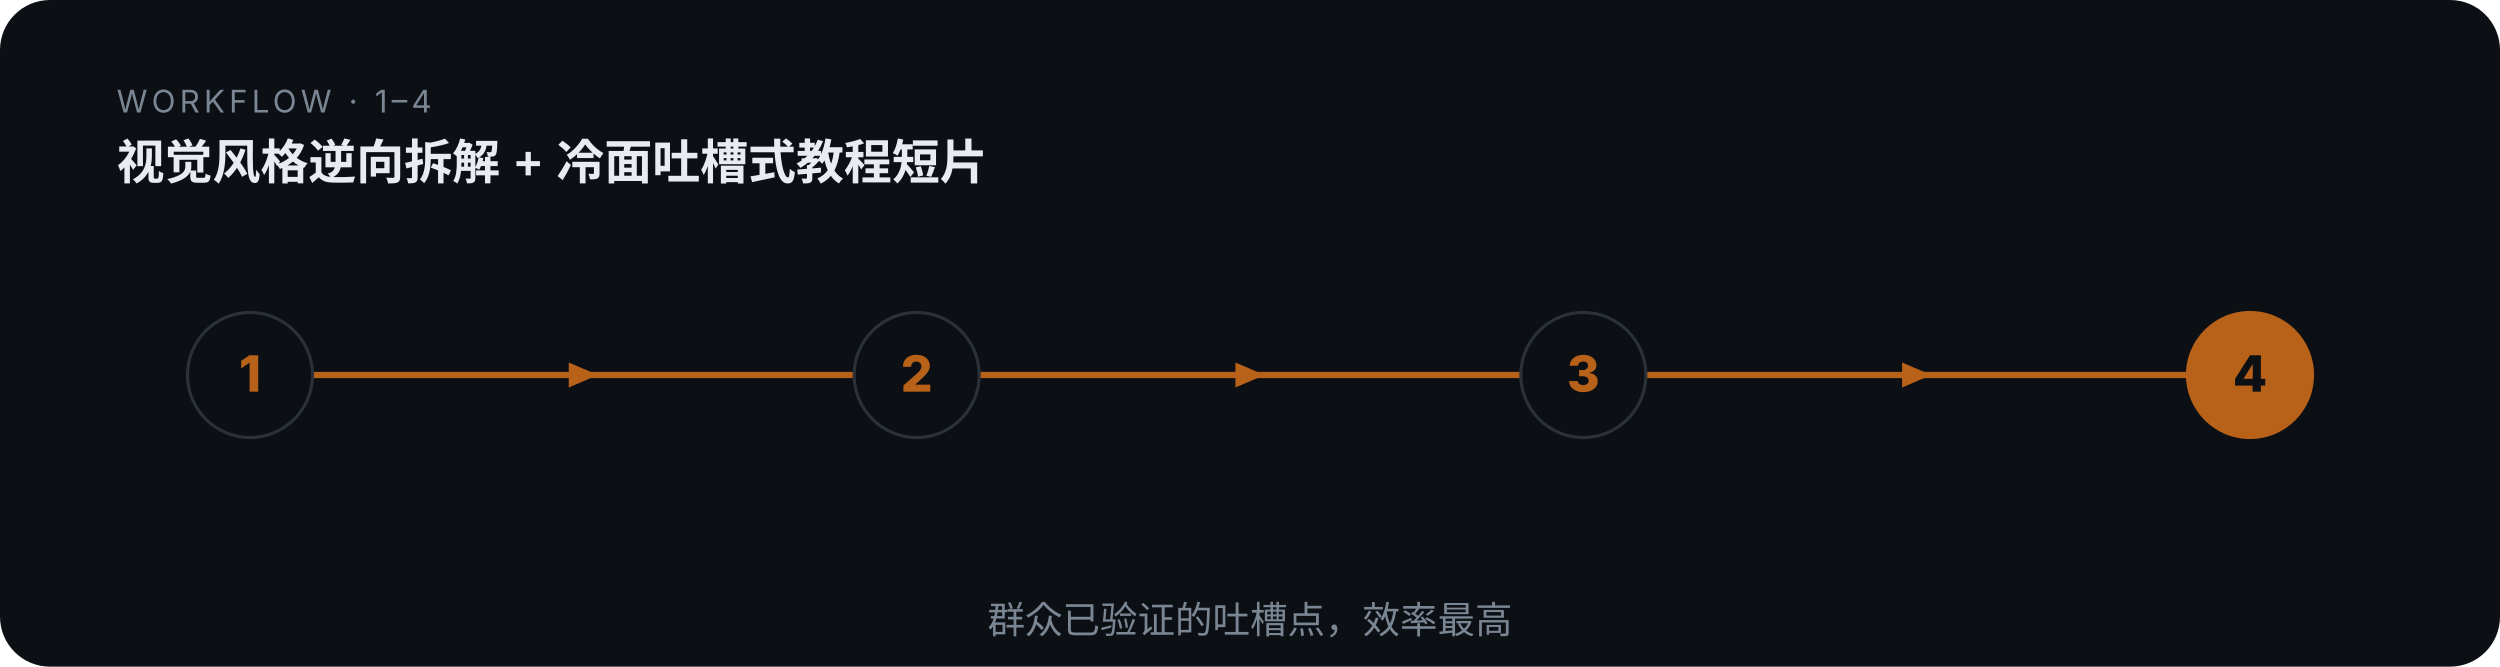
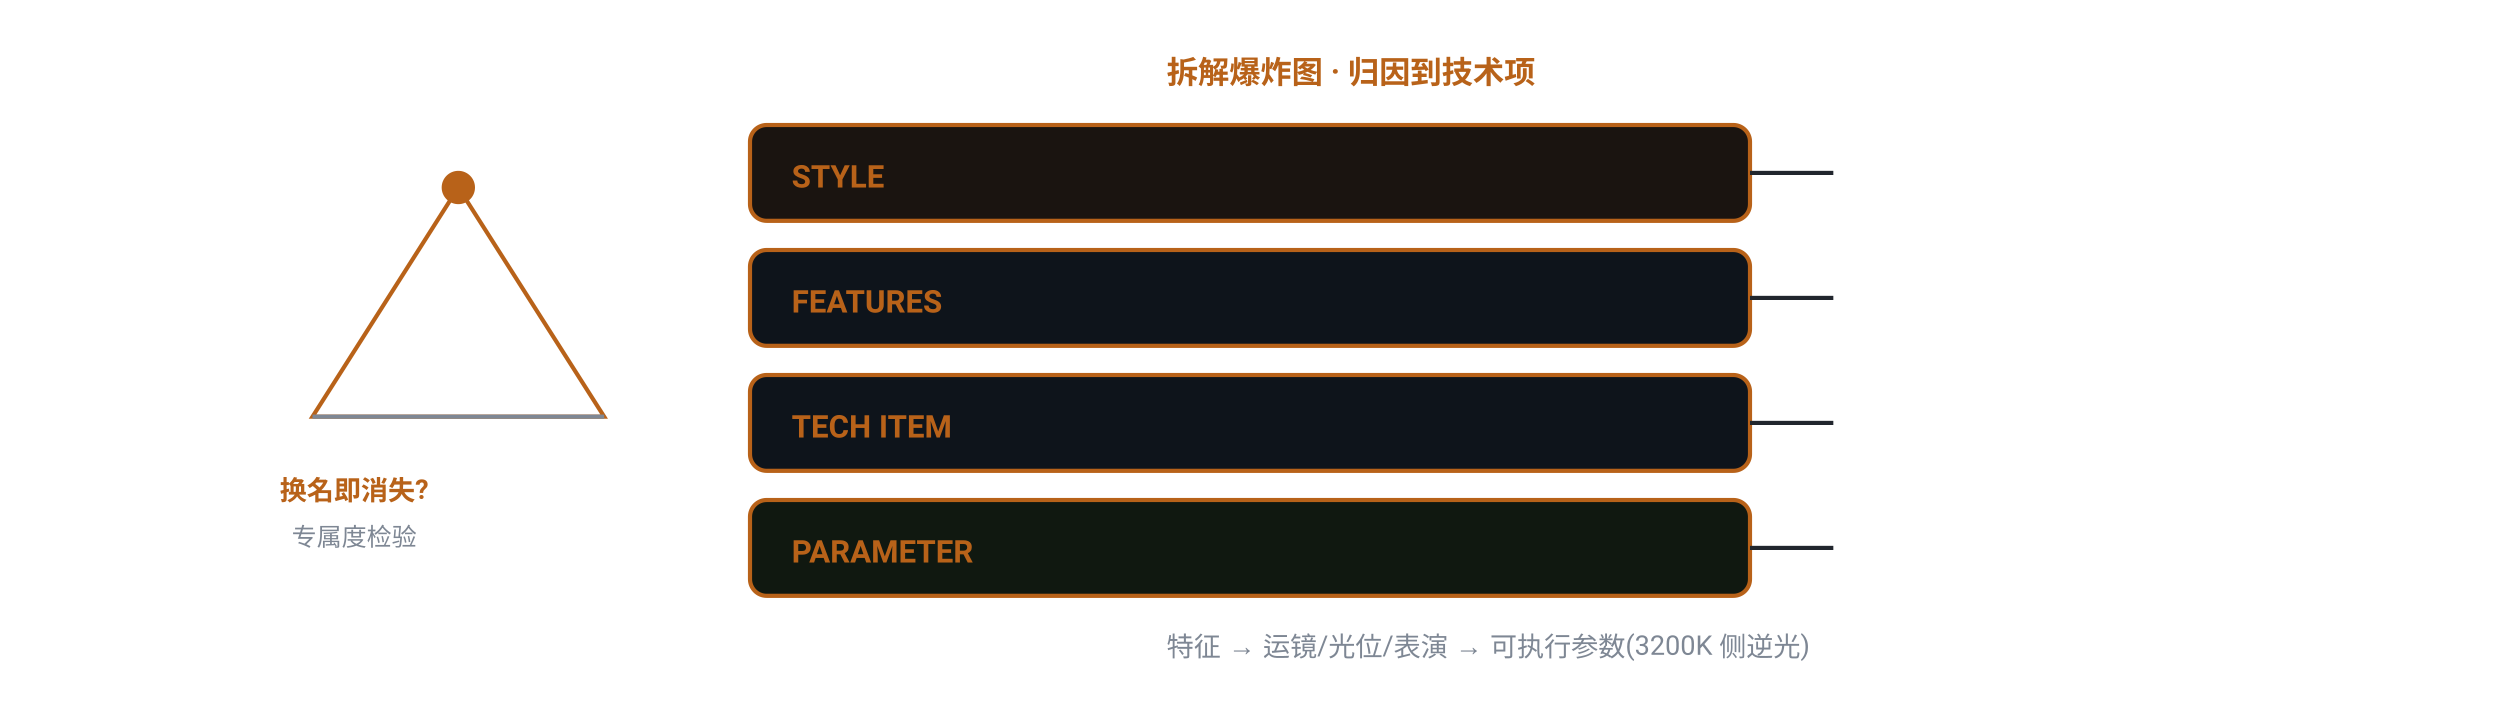
- <svg xmlns="http://www.w3.org/2000/svg" width="1200" height="320" viewBox="0 0 1200 320" role="img" aria-labelledby="title desc">
-   <rect width="1200" height="320" rx="24" fill="#0C0F13" />
-   <g id="title-block" transform="translate(56 40)">
-     <text x="0" y="14" fill="#7A8694" font-size="15" letter-spacing="2" font-family="-apple-system, BlinkMacSystemFont, 'Segoe UI', 'PingFang SC', 'Microsoft YaHei', sans-serif">WORKFLOW · 1–4</text>
-     <text x="0" y="46" fill="#E8ECF1" font-size="23" font-weight="600" font-family="-apple-system, BlinkMacSystemFont, 'Segoe UI', 'PingFang SC', 'Microsoft YaHei', sans-serif">视觉风格逆向拆解 + 冷面吐槽式教程短片</text>
-   </g>
-   <g id="project-proof">
-     <line x1="120.0" y1="180" x2="1080.0" y2="180" stroke="#B86219" stroke-width="3" />
-     <path d="M273.0 174 L287.0 180 L273.0 186 Z" fill="#B86219" />
-     <path d="M593.0 174 L607.0 180 L593.0 186 Z" fill="#B86219" />
-     <path d="M913.0 174 L927.0 180 L913.0 186 Z" fill="#B86219" />
-     <g id="stage-1" transform="translate(120 180)">
-       <circle r="30" fill="#0C0F13" stroke="#2A3138" stroke-width="1.5" />
-       <text x="0" y="8" fill="#B86219" font-size="24" font-weight="800" text-anchor="middle" font-family="-apple-system, BlinkMacSystemFont, 'Segoe UI', 'PingFang SC', 'Microsoft YaHei', sans-serif">1</text>
-       <text x="0" y="238" fill="#E8ECF1" font-size="21" font-weight="600" text-anchor="middle" font-family="-apple-system, BlinkMacSystemFont, 'Segoe UI', 'PingFang SC', 'Microsoft YaHei', sans-serif">拆风格</text>
-     </g>
-     <g id="stage-2" transform="translate(440 180)">
-       <circle r="30" fill="#0C0F13" stroke="#2A3138" stroke-width="1.5" />
-       <text x="0" y="8" fill="#B86219" font-size="24" font-weight="800" text-anchor="middle" font-family="-apple-system, BlinkMacSystemFont, 'Segoe UI', 'PingFang SC', 'Microsoft YaHei', sans-serif">2</text>
-       <text x="0" y="238" fill="#E8ECF1" font-size="21" font-weight="600" text-anchor="middle" font-family="-apple-system, BlinkMacSystemFont, 'Segoe UI', 'PingFang SC', 'Microsoft YaHei', sans-serif">写文案</text>
-     </g>
-     <g id="stage-3" transform="translate(760 180)">
-       <circle r="30" fill="#0C0F13" stroke="#2A3138" stroke-width="1.5" />
-       <text x="0" y="8" fill="#B86219" font-size="24" font-weight="800" text-anchor="middle" font-family="-apple-system, BlinkMacSystemFont, 'Segoe UI', 'PingFang SC', 'Microsoft YaHei', sans-serif">3</text>
-       <text x="0" y="238" fill="#E8ECF1" font-size="21" font-weight="600" text-anchor="middle" font-family="-apple-system, BlinkMacSystemFont, 'Segoe UI', 'PingFang SC', 'Microsoft YaHei', sans-serif">排分镜</text>
-     </g>
-     <g id="stage-4" transform="translate(1080 180)">
-       <circle r="30" fill="#B86219" stroke="#B86219" stroke-width="1.5" />
-       <text x="0" y="8" fill="#0C0F13" font-size="24" font-weight="800" text-anchor="middle" font-family="-apple-system, BlinkMacSystemFont, 'Segoe UI', 'PingFang SC', 'Microsoft YaHei', sans-serif">4</text>
-       <text x="0" y="238" fill="#E8ECF1" font-size="21" font-weight="600" text-anchor="middle" font-family="-apple-system, BlinkMacSystemFont, 'Segoe UI', 'PingFang SC', 'Microsoft YaHei', sans-serif">生视频</text>
-     </g>
-   </g>
-   <g id="metadata">
-     <text x="600" y="304" fill="#7A8694" font-size="18" text-anchor="middle" font-family="-apple-system, BlinkMacSystemFont, 'Segoe UI', 'PingFang SC', 'Microsoft YaHei', sans-serif">群众已验证的吐槽点，效率最高</text>
-   </g>
+ <svg xmlns="http://www.w3.org/2000/svg" viewBox="0 0 1200 340" width="100%" role="img" font-family="-apple-system, BlinkMacSystemFont, 'Segoe UI', Roboto, 'Helvetica Neue', Arial, 'PingFang SC', 'Microsoft YaHei', sans-serif">
+   <rect width="0" height="0" fill="#0C0F13" />
+   <rect x="360" y="60" width="480" height="46" rx="8" fill="#1A1410" stroke="#B86219" stroke-width="2" />
+   <text x="380" y="90" font-family="-apple-system, BlinkMacSystemFont, 'Segoe UI', Roboto, 'Helvetica Neue', Arial, 'PingFang SC', 'Microsoft YaHei', sans-serif" font-size="15" fill="#B86219" font-weight="700" text-anchor="start">STYLE</text>
+   <line x1="840" y1="83" x2="880" y2="83" stroke="#21262D" stroke-width="2" />
+   <rect x="360" y="120" width="480" height="46" rx="8" fill="#0E141B" stroke="#B86219" stroke-width="2" />
+   <text x="380" y="150" font-family="-apple-system, BlinkMacSystemFont, 'Segoe UI', Roboto, 'Helvetica Neue', Arial, 'PingFang SC', 'Microsoft YaHei', sans-serif" font-size="15" fill="#B86219" font-weight="700" text-anchor="start">FEATURES</text>
+   <line x1="840" y1="143" x2="880" y2="143" stroke="#21262D" stroke-width="2" />
+   <rect x="360" y="180" width="480" height="46" rx="8" fill="#0E141B" stroke="#B86219" stroke-width="2" />
+   <text x="380" y="210" font-family="-apple-system, BlinkMacSystemFont, 'Segoe UI', Roboto, 'Helvetica Neue', Arial, 'PingFang SC', 'Microsoft YaHei', sans-serif" font-size="15" fill="#B86219" font-weight="700" text-anchor="start">TECH ITEM</text>
+   <line x1="840" y1="203" x2="880" y2="203" stroke="#21262D" stroke-width="2" />
+   <rect x="360" y="240" width="480" height="46" rx="8" fill="#101810" stroke="#B86219" stroke-width="2" />
+   <text x="380" y="270" font-family="-apple-system, BlinkMacSystemFont, 'Segoe UI', Roboto, 'Helvetica Neue', Arial, 'PingFang SC', 'Microsoft YaHei', sans-serif" font-size="15" fill="#B86219" font-weight="700" text-anchor="start">PARAMETER</text>
+   <line x1="840" y1="263" x2="880" y2="263" stroke="#21262D" stroke-width="2" />
+   <polygon points="220,90 290,200 150,200" fill="none" stroke="#B86219" stroke-width="2" />
+   <line x1="150" y1="200" x2="290" y2="200" stroke="#7E8794" stroke-width="2" />
+   <circle cx="220" cy="90" r="8" fill="#B86219" stroke="none" stroke-width="2" />
+   <text x="170" y="240" font-family="-apple-system, BlinkMacSystemFont, 'Segoe UI', Roboto, 'Helvetica Neue', Arial, 'PingFang SC', 'Microsoft YaHei', sans-serif" font-size="13" fill="#B86219" font-weight="700" text-anchor="middle">换名即消失?</text>
+   <text x="170" y="262" font-family="-apple-system, BlinkMacSystemFont, 'Segoe UI', Roboto, 'Helvetica Neue', Arial, 'PingFang SC', 'Microsoft YaHei', sans-serif" font-size="12" fill="#7E8794" font-weight="400" text-anchor="middle">专属度检验</text>
+   <text x="560" y="40" font-family="-apple-system, BlinkMacSystemFont, 'Segoe UI', Roboto, 'Helvetica Neue', Arial, 'PingFang SC', 'Microsoft YaHei', sans-serif" font-size="15" fill="#B86219" font-weight="700" text-anchor="start">拆解爆炸图 · 归因到技术项</text>
+   <text x="560" y="315" font-family="-apple-system, BlinkMacSystemFont, 'Segoe UI', Roboto, 'Helvetica Neue', Arial, 'PingFang SC', 'Microsoft YaHei', sans-serif" font-size="13" fill="#7E8794" font-weight="400" text-anchor="start">特征 → 运镜/光位/表演 → 可执行参数(3200K 侧逆光)</text>
</svg>
